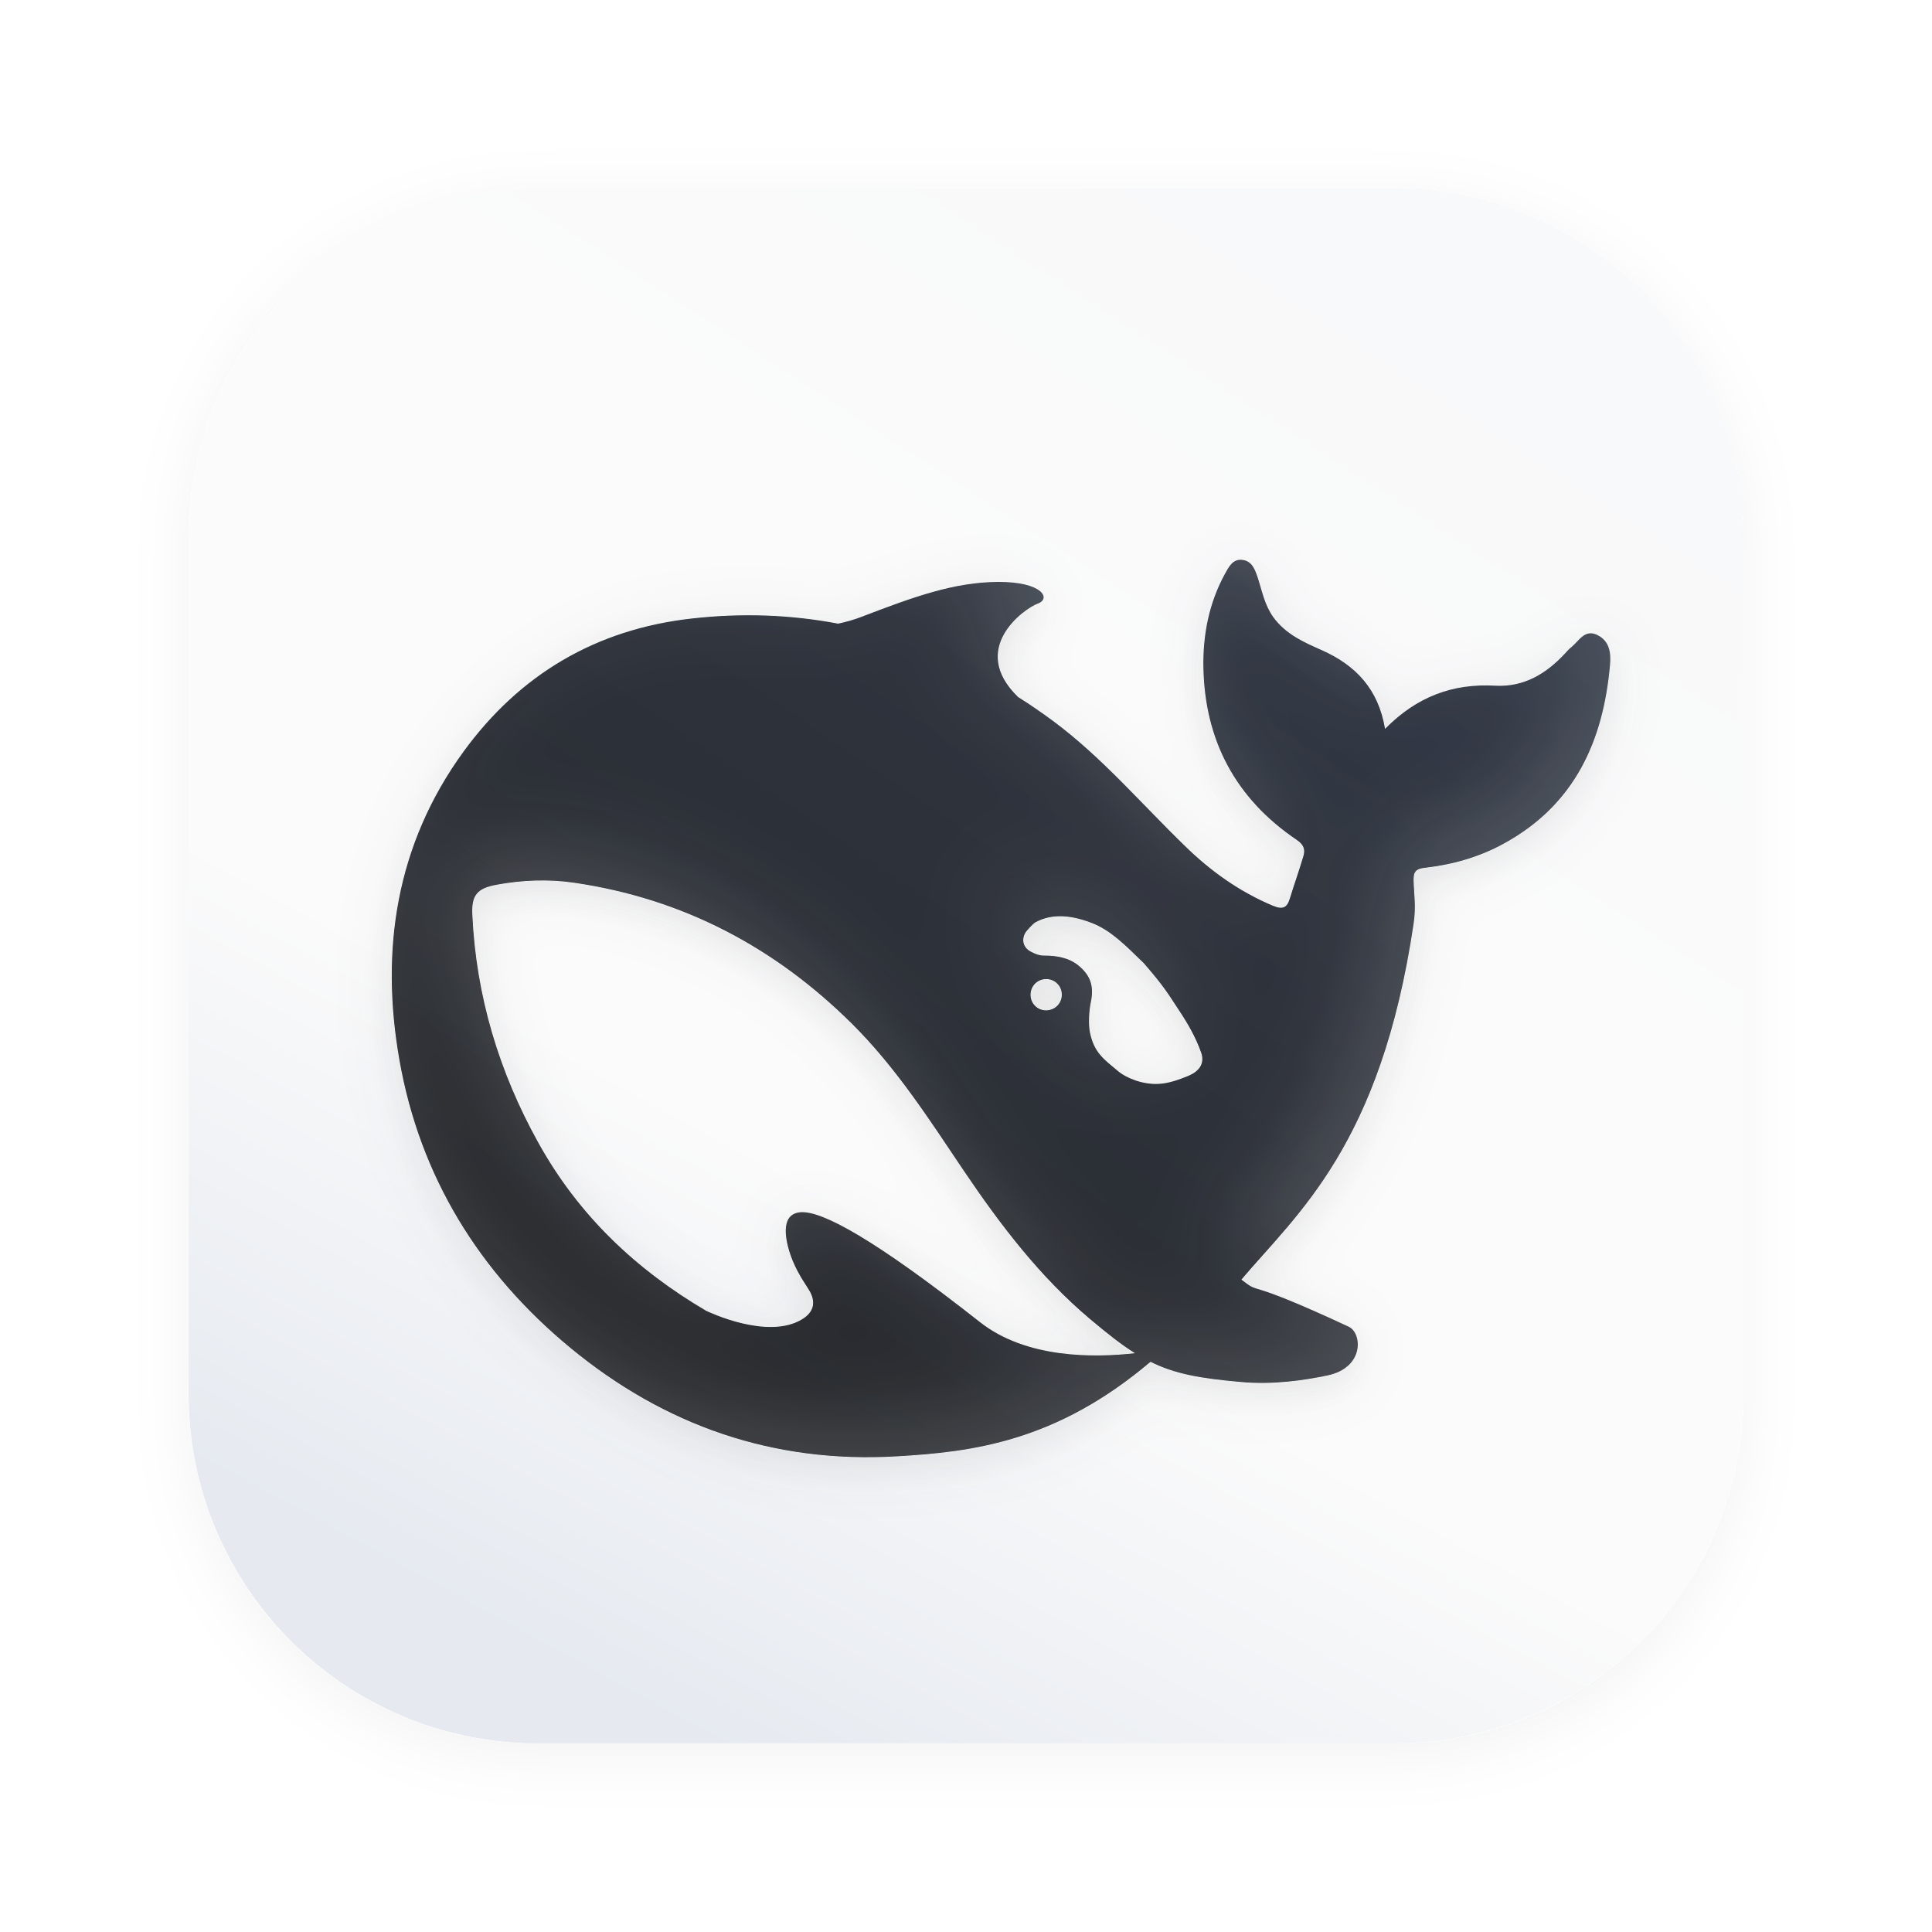
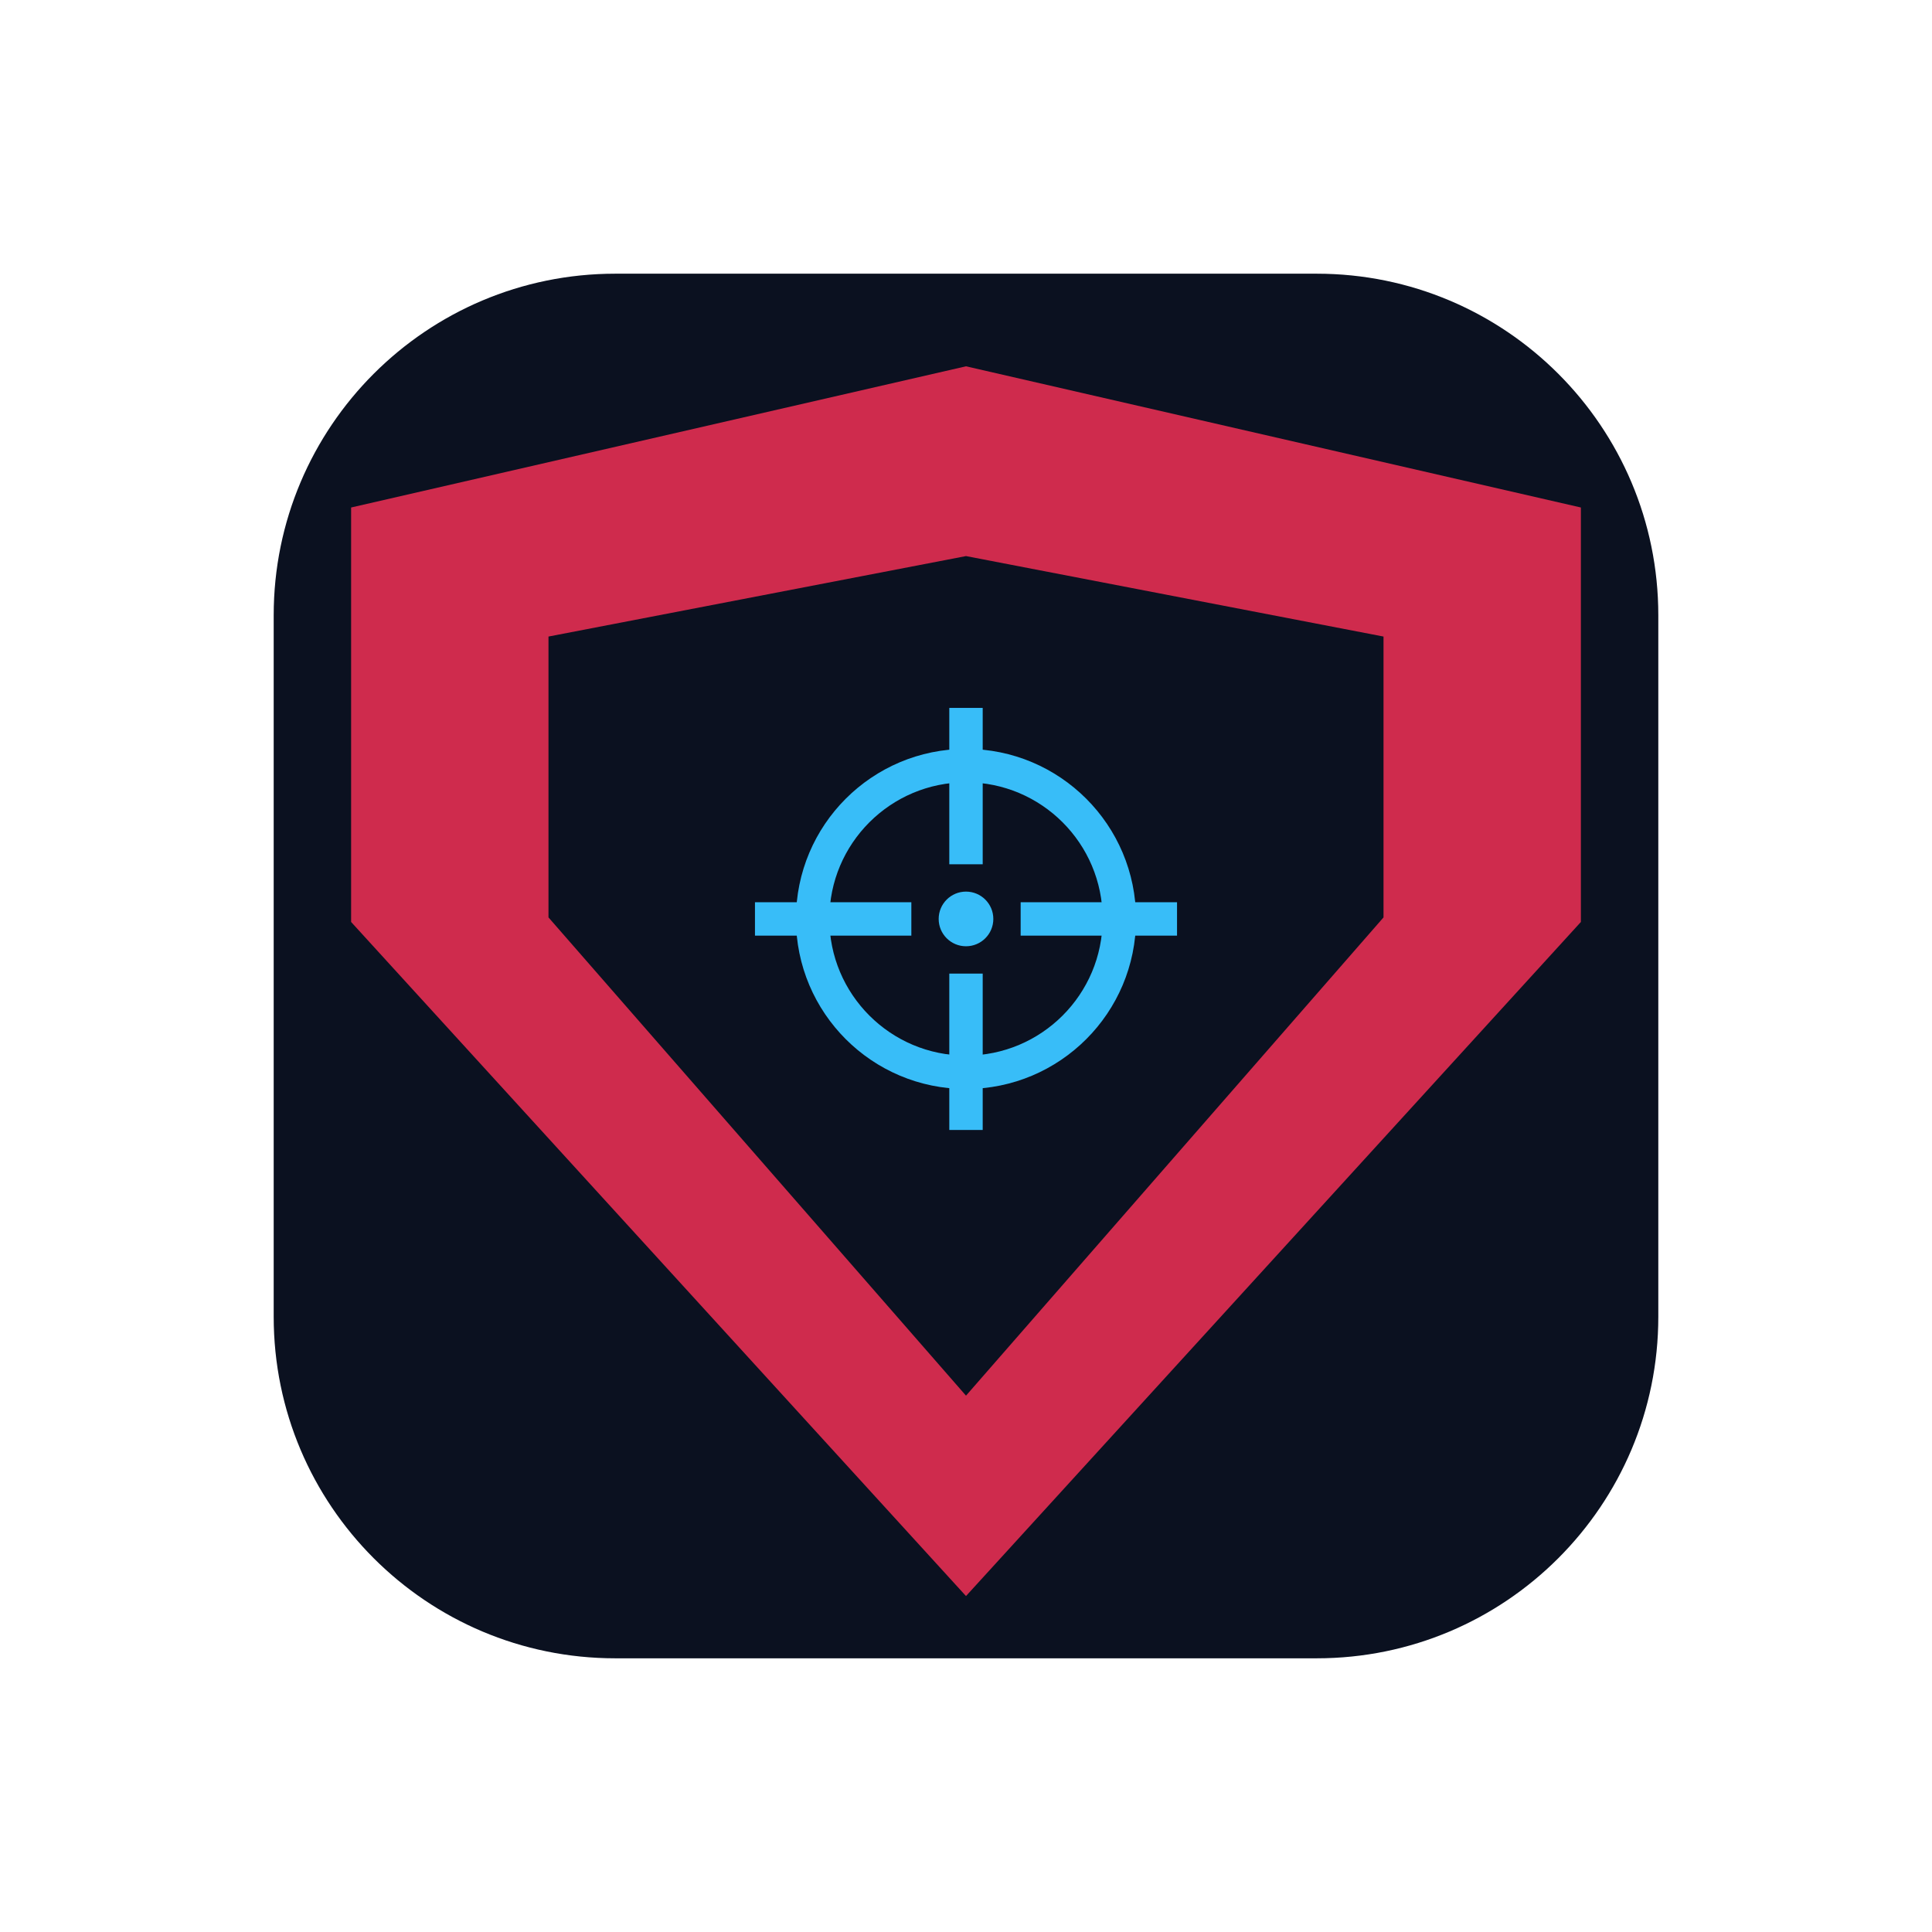
<svg xmlns="http://www.w3.org/2000/svg" width="1024" height="1024" viewBox="0 0 1024 1024" fill="none">
  <g transform="translate(100 100) scale(0.8046875) translate(-40 -32)">
-     <g filter="url(#filter0_d_1637_371)">
-       <rect rx="230" width="1024" height="1024" transform="translate(40 32)" fill="#FBFBFB" />
-       <rect rx="230" width="1024" height="1024" transform="translate(40 32)" fill="url(#paint0_linear_1637_371)" fill-opacity="0.4" />
-       <rect rx="230" width="1024" height="1024" transform="translate(40 32)" fill="url(#paint1_linear_1637_371)" fill-opacity="0.8" />
-       <g filter="url(#filter1_ddi_1637_371)">
-         <path d="M968.002 326.025C959.5 321.85 955.842 329.804 950.865 333.835C949.162 335.143 947.722 336.834 946.283 338.393C933.859 351.673 919.336 360.407 900.376 359.363C872.649 357.804 848.963 366.525 828.035 387.759C823.586 361.583 808.812 345.951 786.313 335.936C774.536 330.729 762.64 325.51 754.401 314.186C748.645 306.112 747.074 297.127 744.195 288.274C742.36 282.936 740.538 277.465 734.385 276.554C727.718 275.51 725.103 281.112 722.476 285.803C712.006 304.95 707.952 326.039 708.349 347.405C709.26 395.463 729.54 433.742 769.823 460.962C774.404 464.094 775.579 467.212 774.14 471.771C771.394 481.153 768.119 490.257 765.241 499.639C763.406 505.624 760.66 506.933 754.256 504.329C732.154 495.08 713.049 481.417 696.175 464.874C667.524 437.138 641.633 406.536 609.325 382.566C601.733 376.964 594.154 371.758 586.298 366.802C553.33 334.773 590.616 308.464 599.251 305.333C608.282 302.082 602.393 290.877 573.214 291.009C544.048 291.141 517.364 300.906 483.353 313.935C478.389 315.891 473.147 317.318 467.786 318.494C436.917 312.64 404.873 311.332 371.377 315.111C308.332 322.141 257.975 351.964 220.953 402.876C176.471 464.081 166.014 533.624 178.835 606.153C192.302 682.594 231.291 745.887 291.194 795.372C353.328 846.68 424.876 871.813 506.498 866.99C556.076 864.122 611.279 857.489 673.532 804.74C689.23 812.55 705.708 815.681 733.052 818.02C754.111 819.976 774.391 816.976 790.076 813.726C814.674 808.519 812.971 785.726 804.072 781.564C731.995 747.962 747.826 761.638 733.435 750.565C770.06 707.198 825.263 662.139 846.85 516.156C848.553 504.567 847.114 497.273 846.85 487.892C846.718 482.157 848.025 479.95 854.574 479.303C872.623 477.215 890.156 472.273 906.238 463.42C952.938 437.892 971.765 395.965 976.215 345.7C976.875 338.01 976.083 330.069 967.976 326.039L968.002 326.025ZM561.067 778.432C491.222 723.477 457.343 705.374 443.347 706.154C430.263 706.933 432.626 721.918 435.505 731.682C438.515 741.315 442.436 747.962 447.929 756.418C451.718 762.021 454.346 770.345 444.14 776.609C421.641 790.549 382.533 771.918 380.698 771.006C335.174 744.182 297.109 708.757 270.293 660.316C244.389 613.698 229.35 563.685 226.868 510.302C226.208 497.406 230.01 492.847 242.831 490.508C259.704 487.376 277.106 486.729 293.98 489.2C365.264 499.625 425.959 531.523 476.844 582.052C505.878 610.831 527.861 645.213 550.491 678.815C574.561 714.492 600.452 748.49 633.42 776.358C645.066 786.122 654.348 793.548 663.247 799.019C636.431 802.018 591.698 802.666 561.08 778.445L561.067 778.432ZM594.55 562.905C594.55 557.171 599.132 552.625 604.888 552.625C606.195 552.625 607.371 552.876 608.414 553.273C609.853 553.801 611.16 554.581 612.203 555.744C614.038 557.567 615.081 560.17 615.081 562.905C615.081 568.64 610.5 573.185 604.743 573.185C598.987 573.185 594.537 568.627 594.537 562.905H594.55ZM698.539 616.301C691.871 619.037 685.19 621.375 678.787 621.64C668.845 622.155 657.992 618.125 652.103 613.17C642.953 605.479 636.404 601.185 633.658 587.773C632.483 582.039 633.13 573.185 634.186 568.111C636.536 557.171 633.922 550.141 626.212 543.759C619.927 538.553 611.952 537.112 603.185 537.112C599.911 537.112 596.914 535.685 594.682 534.509C591.025 532.686 588.015 528.127 590.893 522.525C591.804 520.701 596.254 516.275 597.297 515.495C609.206 508.716 622.937 510.936 635.625 516.01C647.403 520.833 656.288 529.686 669.109 542.186C682.193 557.289 684.543 561.465 692.003 572.789C697.892 581.642 703.252 590.759 706.909 601.185C709.128 607.699 706.249 613.038 698.539 616.288V616.301Z" fill="url(#paint2_linear_1637_371)" fill-opacity="0.9" />
+     <g transform="translate(40 32)">
+       <rect x="56" y="56" width="912" height="912" rx="225" fill="#0B1120" />
+       <path fill="#CF2B4D" fill-rule="evenodd" d="M512 117L917 210L917 483L512 927L107 483L107 210Z M512 242L787 295L787 480L512 795L237 480L237 295Z" />
+       <circle cx="512" cy="481" r="101" fill="none" stroke="#38BDF8" stroke-width="22" />
+       <g fill="#38BDF8">
+         <rect x="501" y="342" width="22" height="103" />
+         <rect x="501" y="517" width="22" height="103" />
+         <rect x="373" y="470" width="103" height="22" />
+         <rect x="548" y="470" width="103" height="22" />
+         <circle cx="512" cy="481" r="18" />
      </g>
    </g>
  </g>
-   <defs>
-     <filter id="filter0_d_1637_371" x="-8" y="-16" width="1120" height="1120" filterUnits="userSpaceOnUse" color-interpolation-filters="sRGB">
-       <feFlood flood-opacity="0" result="BackgroundImageFix" />
-       <feColorMatrix in="SourceAlpha" type="matrix" values="0 0 0 0 0 0 0 0 0 0 0 0 0 0 0 0 0 0 127 0" result="hardAlpha" />
-       <feOffset dy="8" />
-       <feGaussianBlur stdDeviation="20" />
-       <feComposite in2="hardAlpha" operator="out" />
-       <feColorMatrix type="matrix" values="0 0 0 0 0 0 0 0 0 0 0 0 0 0 0 0 0 0 0.05 0" />
-       <feBlend mode="normal" in2="BackgroundImageFix" result="effect1_dropShadow_1637_371" />
-       <feBlend mode="normal" in="BackgroundImageFix" in2="effect1_dropShadow_1637_371" result="BackgroundImageFix" />
-       <feBlend mode="normal" in="SourceGraphic" in2="BackgroundImageFix" result="shape" />
-     </filter>
-     <filter id="filter1_ddi_1637_371" x="133.744" y="240.427" width="882.652" height="671.147" filterUnits="userSpaceOnUse" color-interpolation-filters="sRGB">
-       <feFlood flood-opacity="0" result="BackgroundImageFix" />
-       <feColorMatrix in="SourceAlpha" type="matrix" values="0 0 0 0 0 0 0 0 0 0 0 0 0 0 0 0 0 0 127 0" result="hardAlpha" />
-       <feOffset dy="4" />
-       <feGaussianBlur stdDeviation="20" />
-       <feComposite in2="hardAlpha" operator="out" />
-       <feColorMatrix type="matrix" values="0 0 0 0 0.176 0 0 0 0 0.192 0 0 0 0 0.231 0 0 0 0.08 0" />
-       <feBlend mode="normal" in2="BackgroundImageFix" result="effect1_dropShadow_1637_371" />
-       <feColorMatrix in="SourceAlpha" type="matrix" values="0 0 0 0 0 0 0 0 0 0 0 0 0 0 0 0 0 0 127 0" result="hardAlpha" />
-       <feOffset dy="8" />
-       <feGaussianBlur stdDeviation="8" />
-       <feComposite in2="hardAlpha" operator="out" />
-       <feColorMatrix type="matrix" values="0 0 0 0 0.173 0 0 0 0 0.188 0 0 0 0 0.224 0 0 0 0.04 0" />
-       <feBlend mode="normal" in2="effect1_dropShadow_1637_371" result="effect2_dropShadow_1637_371" />
-       <feBlend mode="normal" in="SourceGraphic" in2="BackgroundImageFix" result="shape" />
-       <feColorMatrix in="SourceAlpha" type="matrix" values="0 0 0 0 0 0 0 0 0 0 0 0 0 0 0 0 0 0 127 0" result="hardAlpha" />
-       <feOffset dx="-16" dy="-20" />
-       <feGaussianBlur stdDeviation="30" />
-       <feComposite in2="hardAlpha" operator="arithmetic" k2="-1" k3="1" />
-       <feColorMatrix type="matrix" values="0 0 0 0 1 0 0 0 0 1 0 0 0 0 1 0 0 0 0.15 0" />
-       <feBlend mode="normal" in2="shape" result="effect3_innerShadow_1637_371" />
-       <feBlend mode="normal" in="effect3_innerShadow_1637_371" in2="effect2_dropShadow_1637_371" result="effect3_innerShadow_1637_371" />
-     </filter>
-     <linearGradient id="paint0_linear_1637_371" x1="973.58" y1="1.59609e-05" x2="378.123" y2="917.86" gradientUnits="userSpaceOnUse">
-       <stop offset="0.142" stop-color="#D4DBE9" />
-       <stop offset="0.486" stop-color="#FBFBFB" />
-     </linearGradient>
-     <linearGradient id="paint1_linear_1637_371" x1="603.371" y1="445.063" x2="239.356" y2="1111.41" gradientUnits="userSpaceOnUse">
-       <stop offset="0.363" stop-color="#FBFBFB" />
-       <stop offset="0.83" stop-color="#E1E6EE" />
-     </linearGradient>
-     <linearGradient id="paint2_linear_1637_371" x1="849.855" y1="39.085" x2="331.636" y2="802.645" gradientUnits="userSpaceOnUse">
-       <stop offset="0.086" stop-color="#1C2434" />
-       <stop offset="1" stop-color="#0F1115" />
-     </linearGradient>
-   </defs>
</svg>
